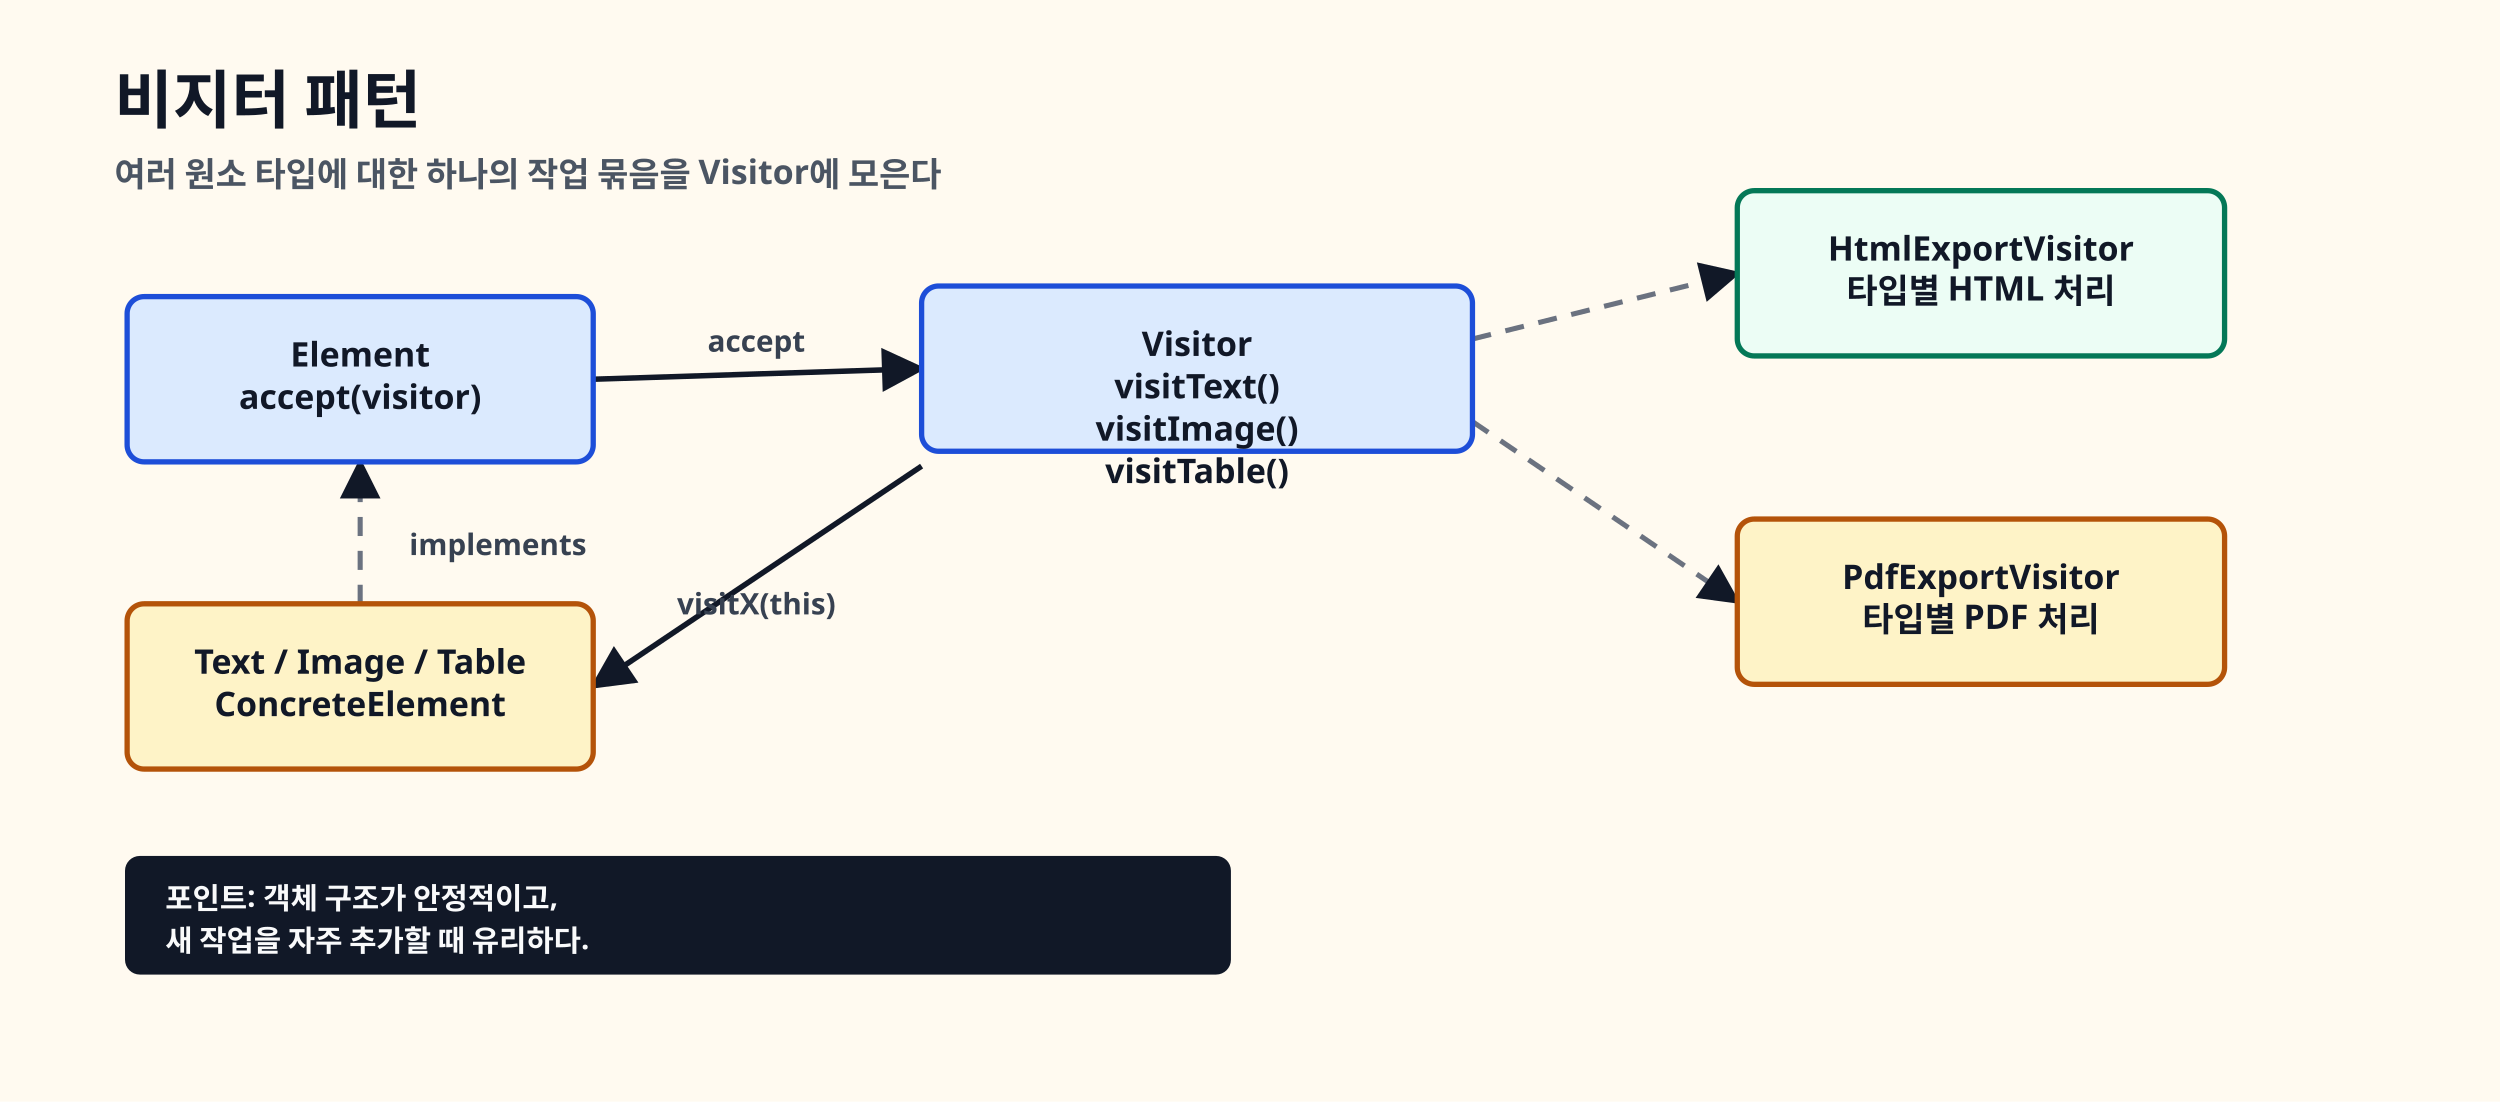
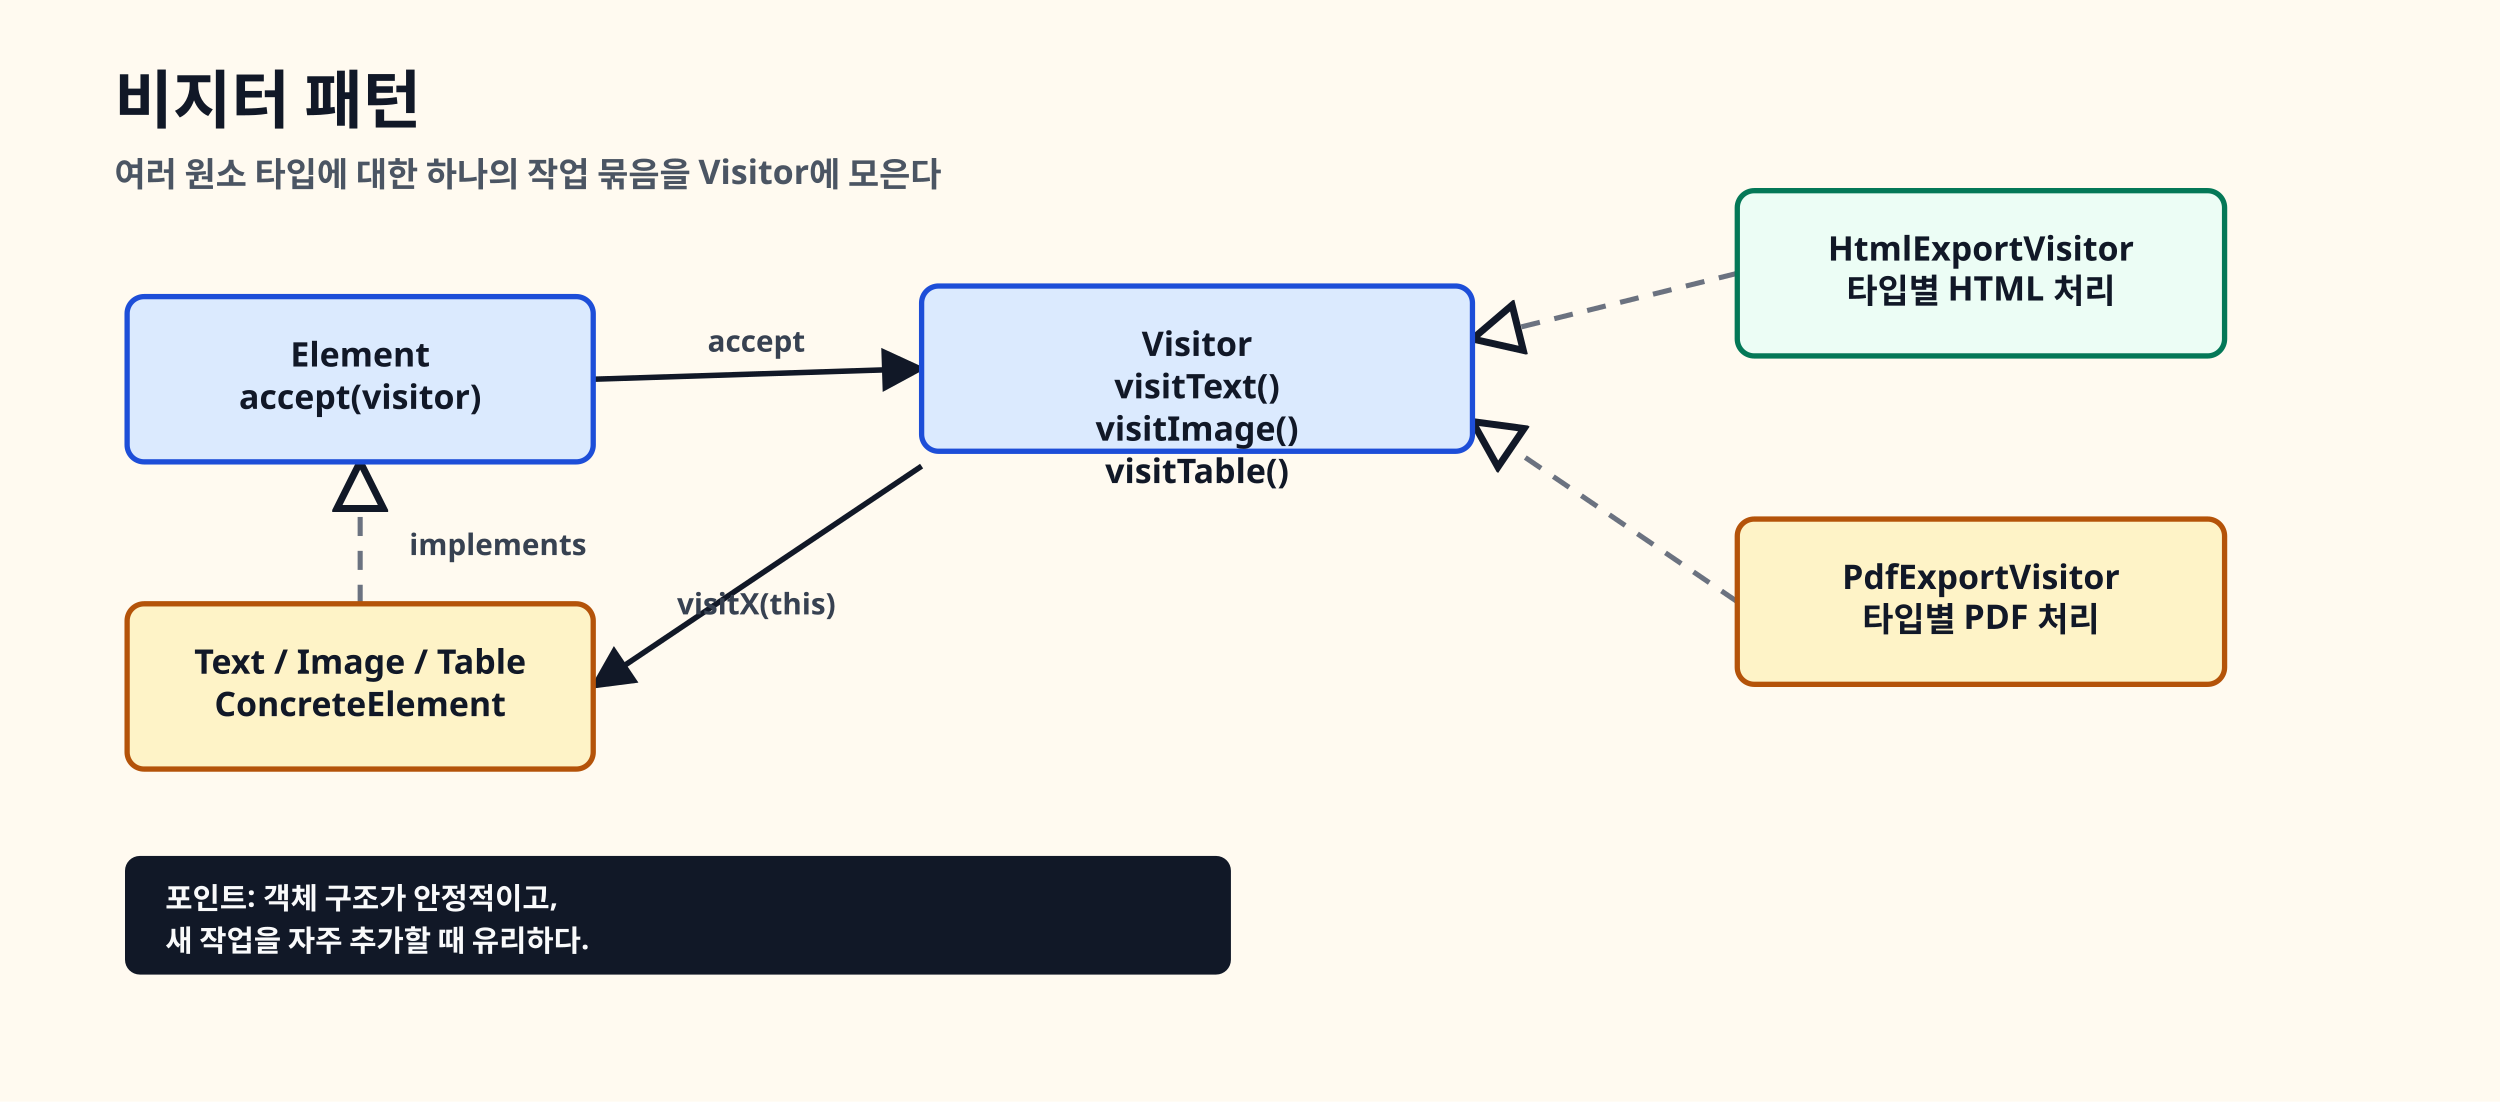
<svg xmlns="http://www.w3.org/2000/svg" width="1180" height="520" viewBox="0 0 1180 520" role="img" aria-label="비지터 패턴">
  <defs>
    <marker id="arrow" viewBox="0 0 10 10" refX="9" refY="5" markerWidth="8" markerHeight="8" orient="auto-start-reverse">
      <path d="M 0 0 L 10 5 L 0 10 z" fill="#111827" />
+     </marker>
+     <marker id="umlGeneralization" viewBox="0 0 12 12" refX="11" refY="6" markerWidth="11" markerHeight="11" orient="auto-start-reverse">
+       <path d="M 1 1 L 11 6 L 1 11 z" fill="#fffaf0" stroke="#111827" stroke-width="1.5" />
    </marker>
    <style>
      .title { font: 800 30px Apple SD Gothic Neo, Malgun Gothic, sans-serif; fill: #111827; }
      .subtitle { font: 600 16px Apple SD Gothic Neo, Malgun Gothic, sans-serif; fill: #4b5563; }
      .box { fill: #eef2ff; stroke: #1f2937; stroke-width: 2.5; }
      .actor { fill: #f8fafc; stroke: #111827; stroke-width: 2.5; }
      .abstract { fill: #dbeafe; stroke: #1d4ed8; stroke-width: 2.5; }
      .concrete { fill: #ecfdf5; stroke: #047857; stroke-width: 2.5; }
      .product { fill: #fef3c7; stroke: #b45309; stroke-width: 2.5; }
      .warning { fill: #fee2e2; stroke: #b91c1c; stroke-width: 2.5; }
      .boxText { font: 800 16px Apple SD Gothic Neo, Malgun Gothic, sans-serif; fill: #111827; }
      .mutedText { font: 700 15px Apple SD Gothic Neo, Malgun Gothic, sans-serif; fill: #374151; }
      .arrow { stroke: #111827; stroke-width: 2.6; fill: none; }
      .dashed { stroke: #6b7280; stroke-width: 2.4; stroke-dasharray: 9 7; fill: none; }
+       .inheritance { stroke: #111827; stroke-width: 2.4; fill: none; }
+       .realization { stroke: #6b7280; stroke-width: 2.4; stroke-dasharray: 9 7; fill: none; }
      .arrowLabel { font: 700 14px Apple SD Gothic Neo, Malgun Gothic, sans-serif; fill: #374151; }
      .noteBox { fill: #111827; stroke: #111827; stroke-width: 2; }
      .noteText { font: 700 14px Apple SD Gothic Neo, Malgun Gothic, sans-serif; fill: #f9fafb; }
    </style>
  </defs>
  <rect width="1180" height="520" fill="#fffaf0" />
  <text x="54" y="58" class="title">비지터 패턴</text>
  <text x="54" y="88" class="subtitle">여러 원소 타입에 대한 하나의 작업 묶음을 Visitor에 모은다</text>
-   <line x1="170" y1="285" x2="170" y2="218" class="dashed" marker-end="url(#arrow)" />
+   <line x1="170" y1="285" x2="170" y2="218" class="realization" marker-end="url(#umlGeneralization)" />
  <text x="235" y="262" text-anchor="middle" class="arrowLabel">implements</text>
  <line x1="280" y1="179" x2="435" y2="174" class="arrow" marker-end="url(#arrow)" />
  <text x="357" y="166" text-anchor="middle" class="arrowLabel">accept</text>
-   <line x1="695" y1="160" x2="820" y2="129" class="dashed" marker-end="url(#arrow)" />
-   <line x1="695" y1="199" x2="820" y2="284" class="dashed" marker-end="url(#arrow)" />
+   <line x1="820" y1="129" x2="695" y2="160" class="realization" marker-end="url(#umlGeneralization)" />
+   <line x1="820" y1="284" x2="695" y2="199" class="realization" marker-end="url(#umlGeneralization)" />
  <line x1="435" y1="220" x2="280" y2="324" class="arrow" marker-end="url(#arrow)" />
  <text x="357" y="290" text-anchor="middle" class="arrowLabel">visitX(this)</text>
  <rect x="60" y="140" width="220" height="78" rx="8" class="abstract" />
  <text x="170" y="173" text-anchor="middle" class="boxText">Element</text>
  <text x="170" y="193" text-anchor="middle" class="boxText">accept(visitor)</text>
  <rect x="60" y="285" width="220" height="78" rx="8" class="product" />
  <text x="170" y="318" text-anchor="middle" class="boxText">Text / Image / Table</text>
  <text x="170" y="338" text-anchor="middle" class="boxText">ConcreteElement</text>
  <rect x="435" y="135" width="260" height="78" rx="8" class="abstract" />
  <text x="565" y="168" text-anchor="middle" class="boxText">Visitor</text>
  <text x="565" y="188" text-anchor="middle" class="boxText">visitText()</text>
  <text x="565" y="208" text-anchor="middle" class="boxText">visitImage()</text>
  <text x="565" y="228" text-anchor="middle" class="boxText">visitTable()</text>
  <rect x="820" y="90" width="230" height="78" rx="8" class="concrete" />
  <text x="935" y="123" text-anchor="middle" class="boxText">HtmlExportVisitor</text>
  <text x="935" y="143" text-anchor="middle" class="boxText">타입별 HTML 처리</text>
  <rect x="820" y="245" width="230" height="78" rx="8" class="product" />
  <text x="935" y="278" text-anchor="middle" class="boxText">PdfExportVisitor</text>
  <text x="935" y="298" text-anchor="middle" class="boxText">타입별 PDF 처리</text>
  <rect x="60" y="405" width="520" height="54" rx="6" class="noteBox" />
  <text x="78" y="429" text-anchor="start" class="noteText">포인트: 객체 구조가 안정적이고,</text>
  <text x="78" y="449" text-anchor="start" class="noteText">새 작업을 자주 추가할 때 유리하다.</text>
</svg>
